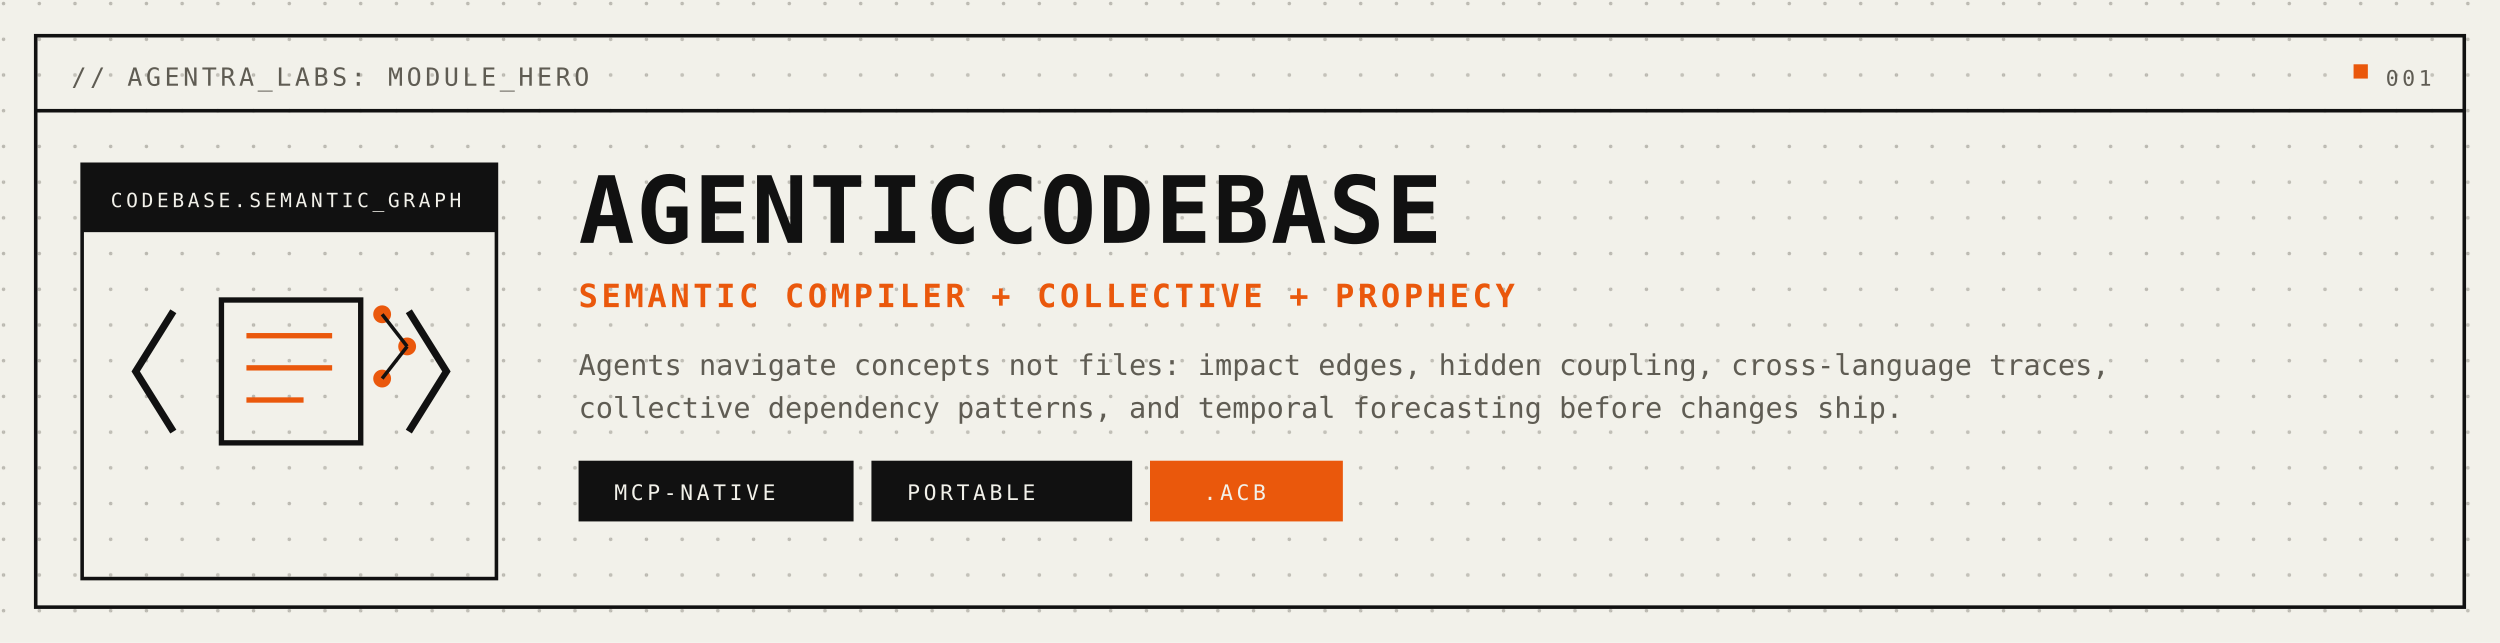
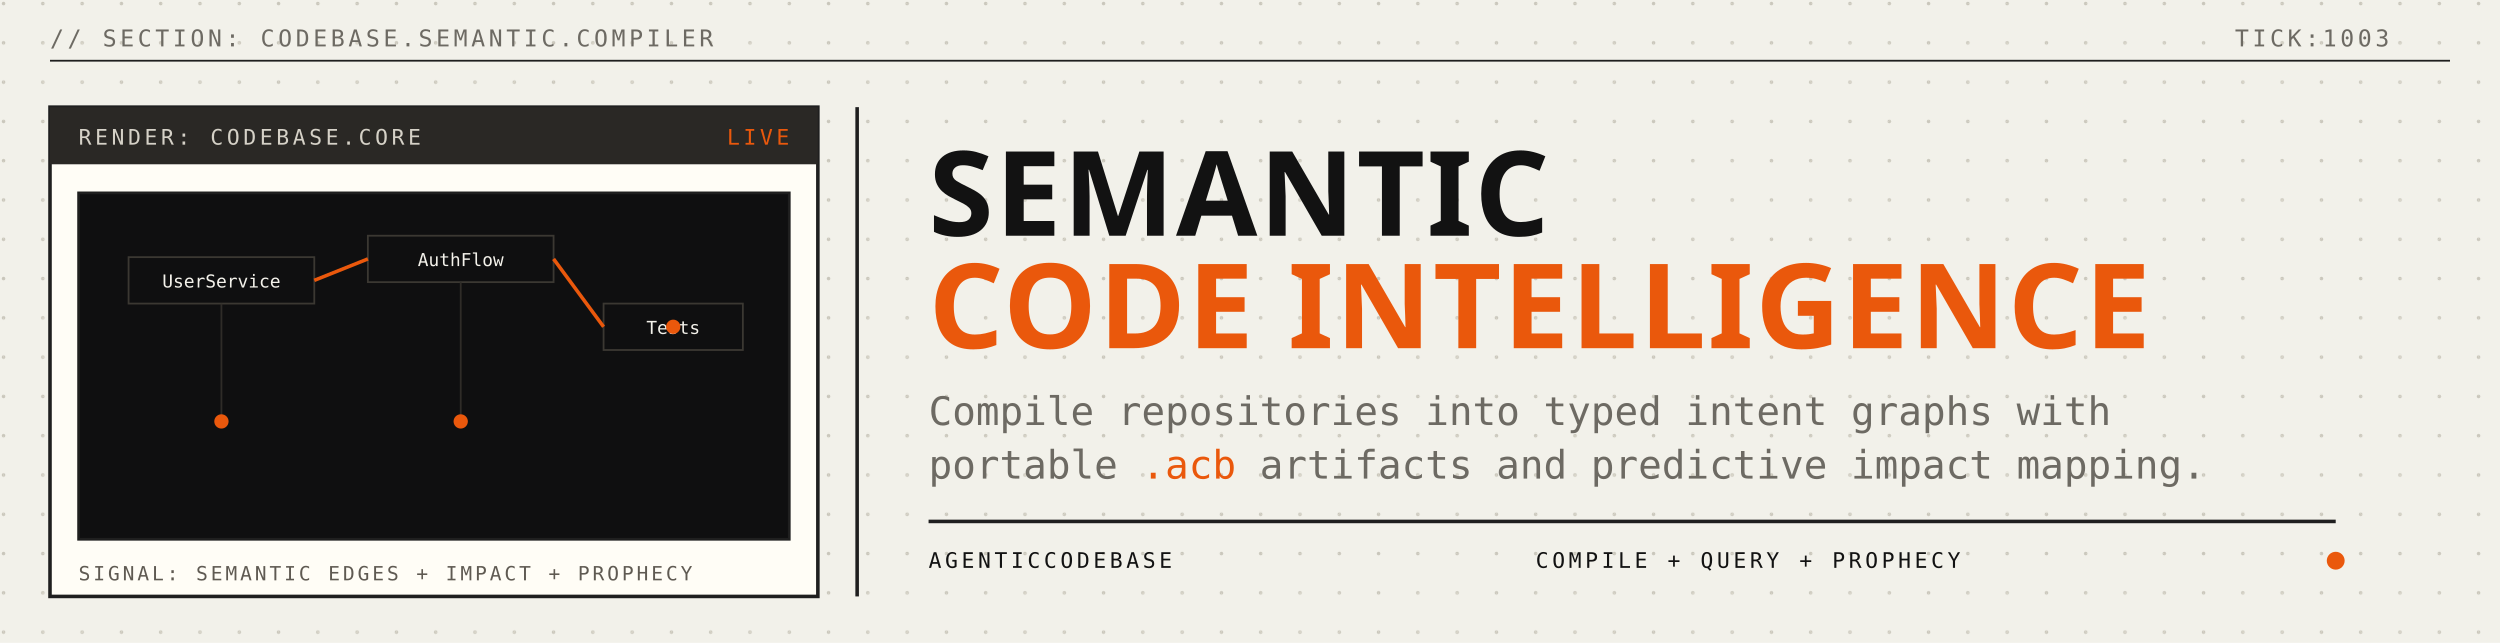
- <svg xmlns="http://www.w3.org/2000/svg" viewBox="0 0 1400 360" role="img" aria-label="AgenticCodebase GitHub hero pane">
+ <svg xmlns="http://www.w3.org/2000/svg" viewBox="0 0 1400 360" role="img" aria-label="AgenticCodebase hero pane in Agentra design system">
  <defs>
-     <pattern id="grid" width="20" height="20" patternUnits="userSpaceOnUse">
-       <circle cx="2" cy="2" r="1" fill="#b8b6ae" />
+     <pattern id="grid" width="22" height="22" patternUnits="userSpaceOnUse">
+       <circle cx="2" cy="2" r="1" fill="#c9c6bb" />
    </pattern>
+     <style>
+       .ink { fill:#121212; }
+       .muted { fill:#6d6a63; }
+       .accent { fill:#ea580c; }
+       .mono { font-family:'IBM Plex Mono','JetBrains Mono',monospace; }
+       .sans { font-family:'Sora','Space Grotesk',sans-serif; }
+     </style>
  </defs>
  <rect width="1400" height="360" fill="#f2f1ea" />
  <rect width="1400" height="360" fill="url(#grid)" />
-   <rect x="20" y="20" width="1360" height="320" fill="none" stroke="#111111" stroke-width="2" />
-   <line x1="20" y1="62" x2="1380" y2="62" stroke="#111111" stroke-width="2" />
-   <text x="40" y="48" font-family="'JetBrains Mono', monospace" font-size="14" fill="#5f5c53" letter-spacing="2"> // AGENTRA_LABS: MODULE_HERO</text>
-   <rect x="1318" y="36" width="8" height="8" fill="#ea580c" />
-   <text x="1336" y="48" font-family="'JetBrains Mono', monospace" font-size="12" fill="#5f5c53" letter-spacing="2">001</text>
-   <rect x="46" y="92" width="232" height="232" fill="none" stroke="#111111" stroke-width="2" />
-   <rect x="46" y="92" width="232" height="38" fill="#111111" />
-   <text x="62" y="116" font-family="'JetBrains Mono', monospace" font-size="11" fill="#f2f1ea" letter-spacing="2">CODEBASE.SEMANTIC_GRAPH</text>
-   <path d="M96 176L76 208L96 240" fill="none" stroke="#111111" stroke-width="4" stroke-linecap="square" />
-   <path d="M230 176L250 208L230 240" fill="none" stroke="#111111" stroke-width="4" stroke-linecap="square" />
-   <rect x="124" y="168" width="78" height="80" fill="none" stroke="#111111" stroke-width="3" />
-   <line x1="138" y1="188" x2="186" y2="188" stroke="#ea580c" stroke-width="3" />
-   <line x1="138" y1="206" x2="186" y2="206" stroke="#ea580c" stroke-width="3" />
-   <line x1="138" y1="224" x2="170" y2="224" stroke="#ea580c" stroke-width="3" />
-   <circle cx="214" cy="176" r="5" fill="#ea580c" />
-   <circle cx="228" cy="194" r="5" fill="#ea580c" />
-   <circle cx="214" cy="212" r="5" fill="#ea580c" />
-   <line x1="214" y1="176" x2="228" y2="194" stroke="#111111" stroke-width="2" />
-   <line x1="228" y1="194" x2="214" y2="212" stroke="#111111" stroke-width="2" />
-   <text x="324" y="136" font-family="'JetBrains Mono', monospace" font-size="52" fill="#111111" font-weight="700" letter-spacing="1">AGENTICCODEBASE</text>
-   <text x="324" y="172" font-family="'JetBrains Mono', monospace" font-size="18" fill="#ea580c" font-weight="700" letter-spacing="2">SEMANTIC COMPILER + COLLECTIVE + PROPHECY</text>
-   <text x="324" y="210" font-family="'JetBrains Mono', monospace" font-size="16" fill="#5f5c53">
-     Agents navigate concepts not files: impact edges, hidden coupling, cross-language traces,
-   </text>
-   <text x="324" y="234" font-family="'JetBrains Mono', monospace" font-size="16" fill="#5f5c53">
-     collective dependency patterns, and temporal forecasting before changes ship.
-   </text>
-   <rect x="324" y="258" width="154" height="34" fill="#111111" />
-   <text x="344" y="280" font-family="'JetBrains Mono', monospace" font-size="12" fill="#f2f1ea" letter-spacing="2">MCP-NATIVE</text>
-   <rect x="488" y="258" width="146" height="34" fill="#111111" />
-   <text x="508" y="280" font-family="'JetBrains Mono', monospace" font-size="12" fill="#f2f1ea" letter-spacing="2">PORTABLE</text>
-   <rect x="644" y="258" width="108" height="34" fill="#ea580c" />
-   <text x="674" y="280" font-family="'JetBrains Mono', monospace" font-size="12" fill="#f2f1ea" letter-spacing="2">.ACB</text>
+   <line x1="28" y1="34" x2="1372" y2="34" stroke="#1f1f1f" stroke-width="1" />
+   <text x="28" y="26" class="mono muted" font-size="13" letter-spacing="2">// SECTION: CODEBASE.SEMANTIC.COMPILER</text>
+   <text x="1338" y="26" class="mono muted" font-size="13" text-anchor="end" letter-spacing="2">TICK:1003</text>
+   <rect x="28" y="60" width="430" height="274" fill="#fffdf6" stroke="#1f1f1f" stroke-width="2" />
+   <rect x="28" y="60" width="430" height="32" fill="#2a2825" />
+   <text x="44" y="81" class="mono" font-size="12" fill="#d5d1c7" letter-spacing="2">RENDER: CODEBASE.CORE</text>
+   <text x="442" y="81" class="mono accent" font-size="12" text-anchor="end" letter-spacing="2">LIVE</text>
+   <rect x="44" y="108" width="398" height="194" fill="#0f0f10" stroke="#1f1f1f" stroke-width="1.5" />
+   <rect x="72" y="144" width="104" height="26" fill="none" stroke="#3b3832" />
+   <text x="124" y="161" class="mono" font-size="10" fill="#f4f2eb" text-anchor="middle">UserService</text>
+   <rect x="206" y="132" width="104" height="26" fill="none" stroke="#3b3832" />
+   <text x="258" y="149" class="mono" font-size="10" fill="#f4f2eb" text-anchor="middle">AuthFlow</text>
+   <rect x="338" y="170" width="78" height="26" fill="none" stroke="#3b3832" />
+   <text x="377" y="187" class="mono" font-size="10" fill="#f4f2eb" text-anchor="middle">Tests</text>
+   <line x1="176" y1="157" x2="206" y2="145" stroke="#ea580c" stroke-width="2" />
+   <line x1="310" y1="145" x2="338" y2="183" stroke="#ea580c" stroke-width="2" />
+   <line x1="124" y1="170" x2="124" y2="236" stroke="#2f2c28" />
+   <line x1="258" y1="158" x2="258" y2="236" stroke="#2f2c28" />
+   <circle cx="124" cy="236" r="4" fill="#ea580c" />
+   <circle cx="258" cy="236" r="4" fill="#ea580c" />
+   <circle cx="377" cy="183" r="4" fill="#ea580c" />
+   <text x="44" y="325" class="mono" font-size="11" fill="#5f5a52" letter-spacing="1.6">SIGNAL: SEMANTIC EDGES + IMPACT + PROPHECY</text>
+   <line x1="480" y1="60" x2="480" y2="334" stroke="#1f1f1f" stroke-width="2" />
+   <text x="520" y="132" class="sans ink" font-size="66" font-weight="700" letter-spacing="1">SEMANTIC</text>
+   <text x="520" y="195" class="sans accent" font-size="66" font-weight="700" letter-spacing="1">CODE INTELLIGENCE</text>
+   <text x="520" y="238" class="mono muted" font-size="22">Compile repositories into typed intent graphs with</text>
+   <text x="520" y="268" class="mono muted" font-size="22">portable <tspan class="accent">.acb</tspan> artifacts and predictive impact mapping.</text>
+   <line x1="520" y1="292" x2="1308" y2="292" stroke="#1f1f1f" stroke-width="2" />
+   <text x="520" y="318" class="mono ink" font-size="12" letter-spacing="2">AGENTICCODEBASE</text>
+   <text x="860" y="318" class="mono ink" font-size="12" letter-spacing="2">COMPILE + QUERY + PROPHECY</text>
+   <circle cx="1308" cy="314" r="5" fill="#ea580c" />
</svg>
